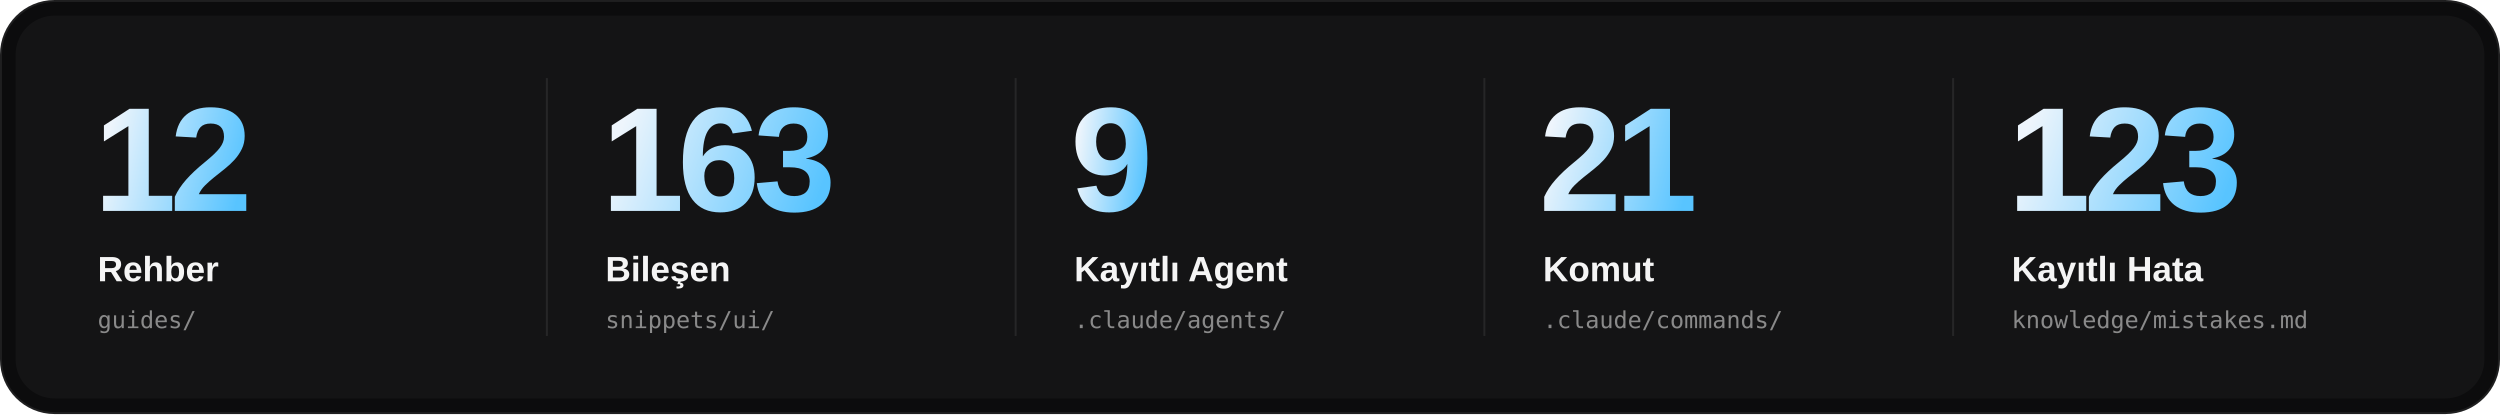
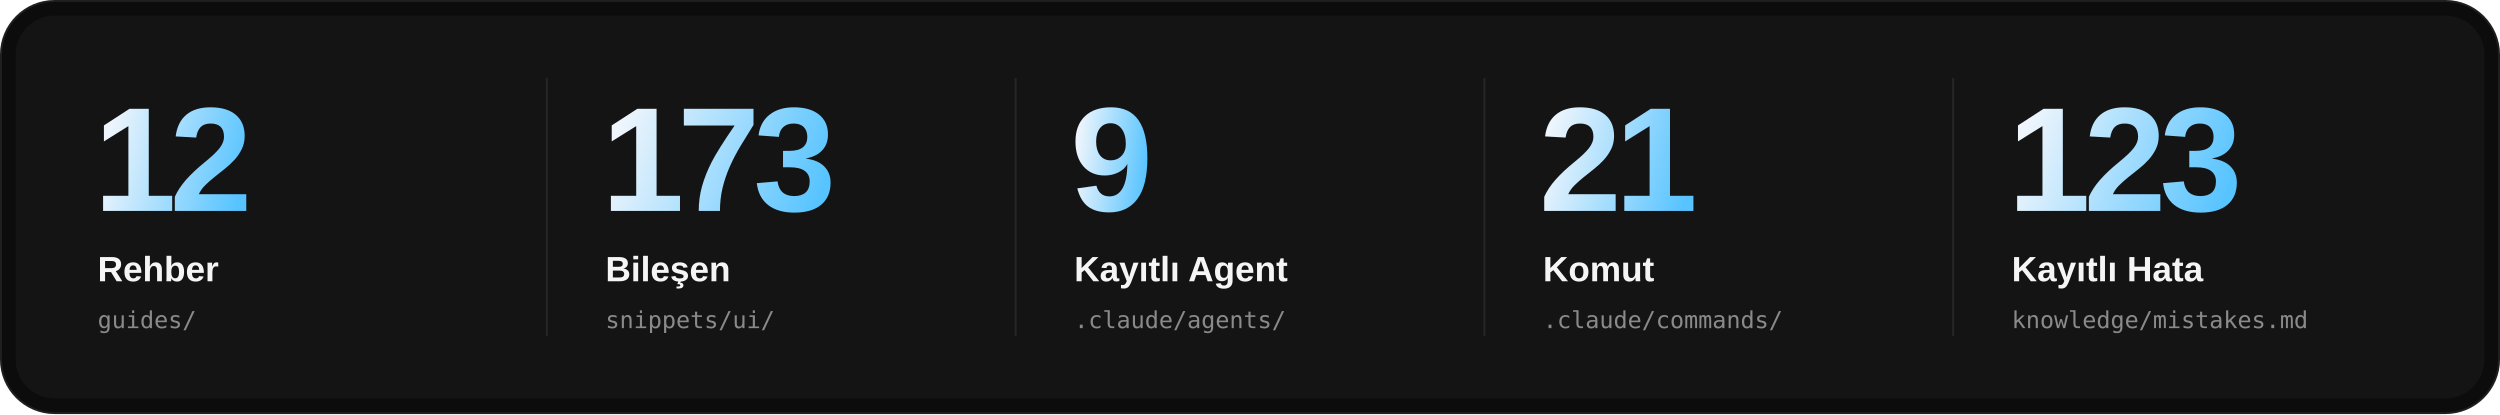
- <svg xmlns="http://www.w3.org/2000/svg" width="1280" height="212" viewBox="0 0 1280 212" role="img" aria-label="12 Rehber, 163 Bileşen, 9 Kayıtlı Agent, 21 Komut, 123 Kayıtlı Hata">
+ <svg xmlns="http://www.w3.org/2000/svg" width="1280" height="212" viewBox="0 0 1280 212" role="img" aria-label="12 Rehber, 173 Bileşen, 9 Kayıtlı Agent, 21 Komut, 123 Kayıtlı Hata">
  <defs>
    <linearGradient id="stat-ink" x1="0.008" y1="0.413" x2="0.992" y2="0.587">
      <stop offset="0%" stop-color="#eef5fc" />
      <stop offset="100%" stop-color="#58c4ff" />
    </linearGradient>
  </defs>
  <rect width="1280" height="212" rx="28" fill="#0c0c0d" />
  <rect x="8" y="8" width="1264" height="196" rx="20" fill="rgb(255,255,255)" fill-opacity="0.035" />
  <g transform="translate(40 0)">
    <text x="8" y="108" font-family="-apple-system, BlinkMacSystemFont, 'Segoe UI', 'Helvetica Neue', Arial, sans-serif" font-size="76" font-weight="800" letter-spacing="-3.4" fill="url(#stat-ink)">12</text>
    <text x="10" y="144" font-family="-apple-system, BlinkMacSystemFont, 'Segoe UI', 'Helvetica Neue', Arial, sans-serif" font-size="18" font-weight="650" fill="#f5f5f5">Rehber</text>
    <text x="10" y="168" font-family="ui-monospace, SFMono-Regular, Menlo, Consolas, monospace" font-size="12" fill="#8a8a8a">guides/</text>
  </g>
  <g transform="translate(280 0)">
    <line x1="0" y1="40" x2="0" y2="172" stroke="rgb(255,255,255)" stroke-opacity="0.08" />
-     <text x="28" y="108" font-family="-apple-system, BlinkMacSystemFont, 'Segoe UI', 'Helvetica Neue', Arial, sans-serif" font-size="76" font-weight="800" letter-spacing="-3.4" fill="url(#stat-ink)">163</text>
+     <text x="28" y="108" font-family="-apple-system, BlinkMacSystemFont, 'Segoe UI', 'Helvetica Neue', Arial, sans-serif" font-size="76" font-weight="800" letter-spacing="-3.4" fill="url(#stat-ink)">173</text>
    <text x="30" y="144" font-family="-apple-system, BlinkMacSystemFont, 'Segoe UI', 'Helvetica Neue', Arial, sans-serif" font-size="18" font-weight="650" fill="#f5f5f5">Bileşen</text>
    <text x="30" y="168" font-family="ui-monospace, SFMono-Regular, Menlo, Consolas, monospace" font-size="12" fill="#8a8a8a">snippets/ui/</text>
  </g>
  <g transform="translate(520 0)">
    <line x1="0" y1="40" x2="0" y2="172" stroke="rgb(255,255,255)" stroke-opacity="0.08" />
    <text x="28" y="108" font-family="-apple-system, BlinkMacSystemFont, 'Segoe UI', 'Helvetica Neue', Arial, sans-serif" font-size="76" font-weight="800" letter-spacing="-3.4" fill="url(#stat-ink)">9</text>
    <text x="30" y="144" font-family="-apple-system, BlinkMacSystemFont, 'Segoe UI', 'Helvetica Neue', Arial, sans-serif" font-size="18" font-weight="650" fill="#f5f5f5">Kayıtlı Agent</text>
    <text x="30" y="168" font-family="ui-monospace, SFMono-Regular, Menlo, Consolas, monospace" font-size="12" fill="#8a8a8a">.claude/agents/</text>
  </g>
  <g transform="translate(760 0)">
    <line x1="0" y1="40" x2="0" y2="172" stroke="rgb(255,255,255)" stroke-opacity="0.08" />
    <text x="28" y="108" font-family="-apple-system, BlinkMacSystemFont, 'Segoe UI', 'Helvetica Neue', Arial, sans-serif" font-size="76" font-weight="800" letter-spacing="-3.4" fill="url(#stat-ink)">21</text>
    <text x="30" y="144" font-family="-apple-system, BlinkMacSystemFont, 'Segoe UI', 'Helvetica Neue', Arial, sans-serif" font-size="18" font-weight="650" fill="#f5f5f5">Komut</text>
    <text x="30" y="168" font-family="ui-monospace, SFMono-Regular, Menlo, Consolas, monospace" font-size="12" fill="#8a8a8a">.claude/commands/</text>
  </g>
  <g transform="translate(1000 0)">
    <line x1="0" y1="40" x2="0" y2="172" stroke="rgb(255,255,255)" stroke-opacity="0.08" />
    <text x="28" y="108" font-family="-apple-system, BlinkMacSystemFont, 'Segoe UI', 'Helvetica Neue', Arial, sans-serif" font-size="76" font-weight="800" letter-spacing="-3.4" fill="url(#stat-ink)">123</text>
    <text x="30" y="144" font-family="-apple-system, BlinkMacSystemFont, 'Segoe UI', 'Helvetica Neue', Arial, sans-serif" font-size="18" font-weight="650" fill="#f5f5f5">Kayıtlı Hata</text>
    <text x="30" y="168" font-family="ui-monospace, SFMono-Regular, Menlo, Consolas, monospace" font-size="12" fill="#8a8a8a">knowledge/mistakes.md</text>
  </g>
  <rect x="0.5" y="0.5" width="1279" height="211" rx="27.5" fill="none" stroke="rgb(255,255,255)" stroke-opacity="0.08" />
</svg>
